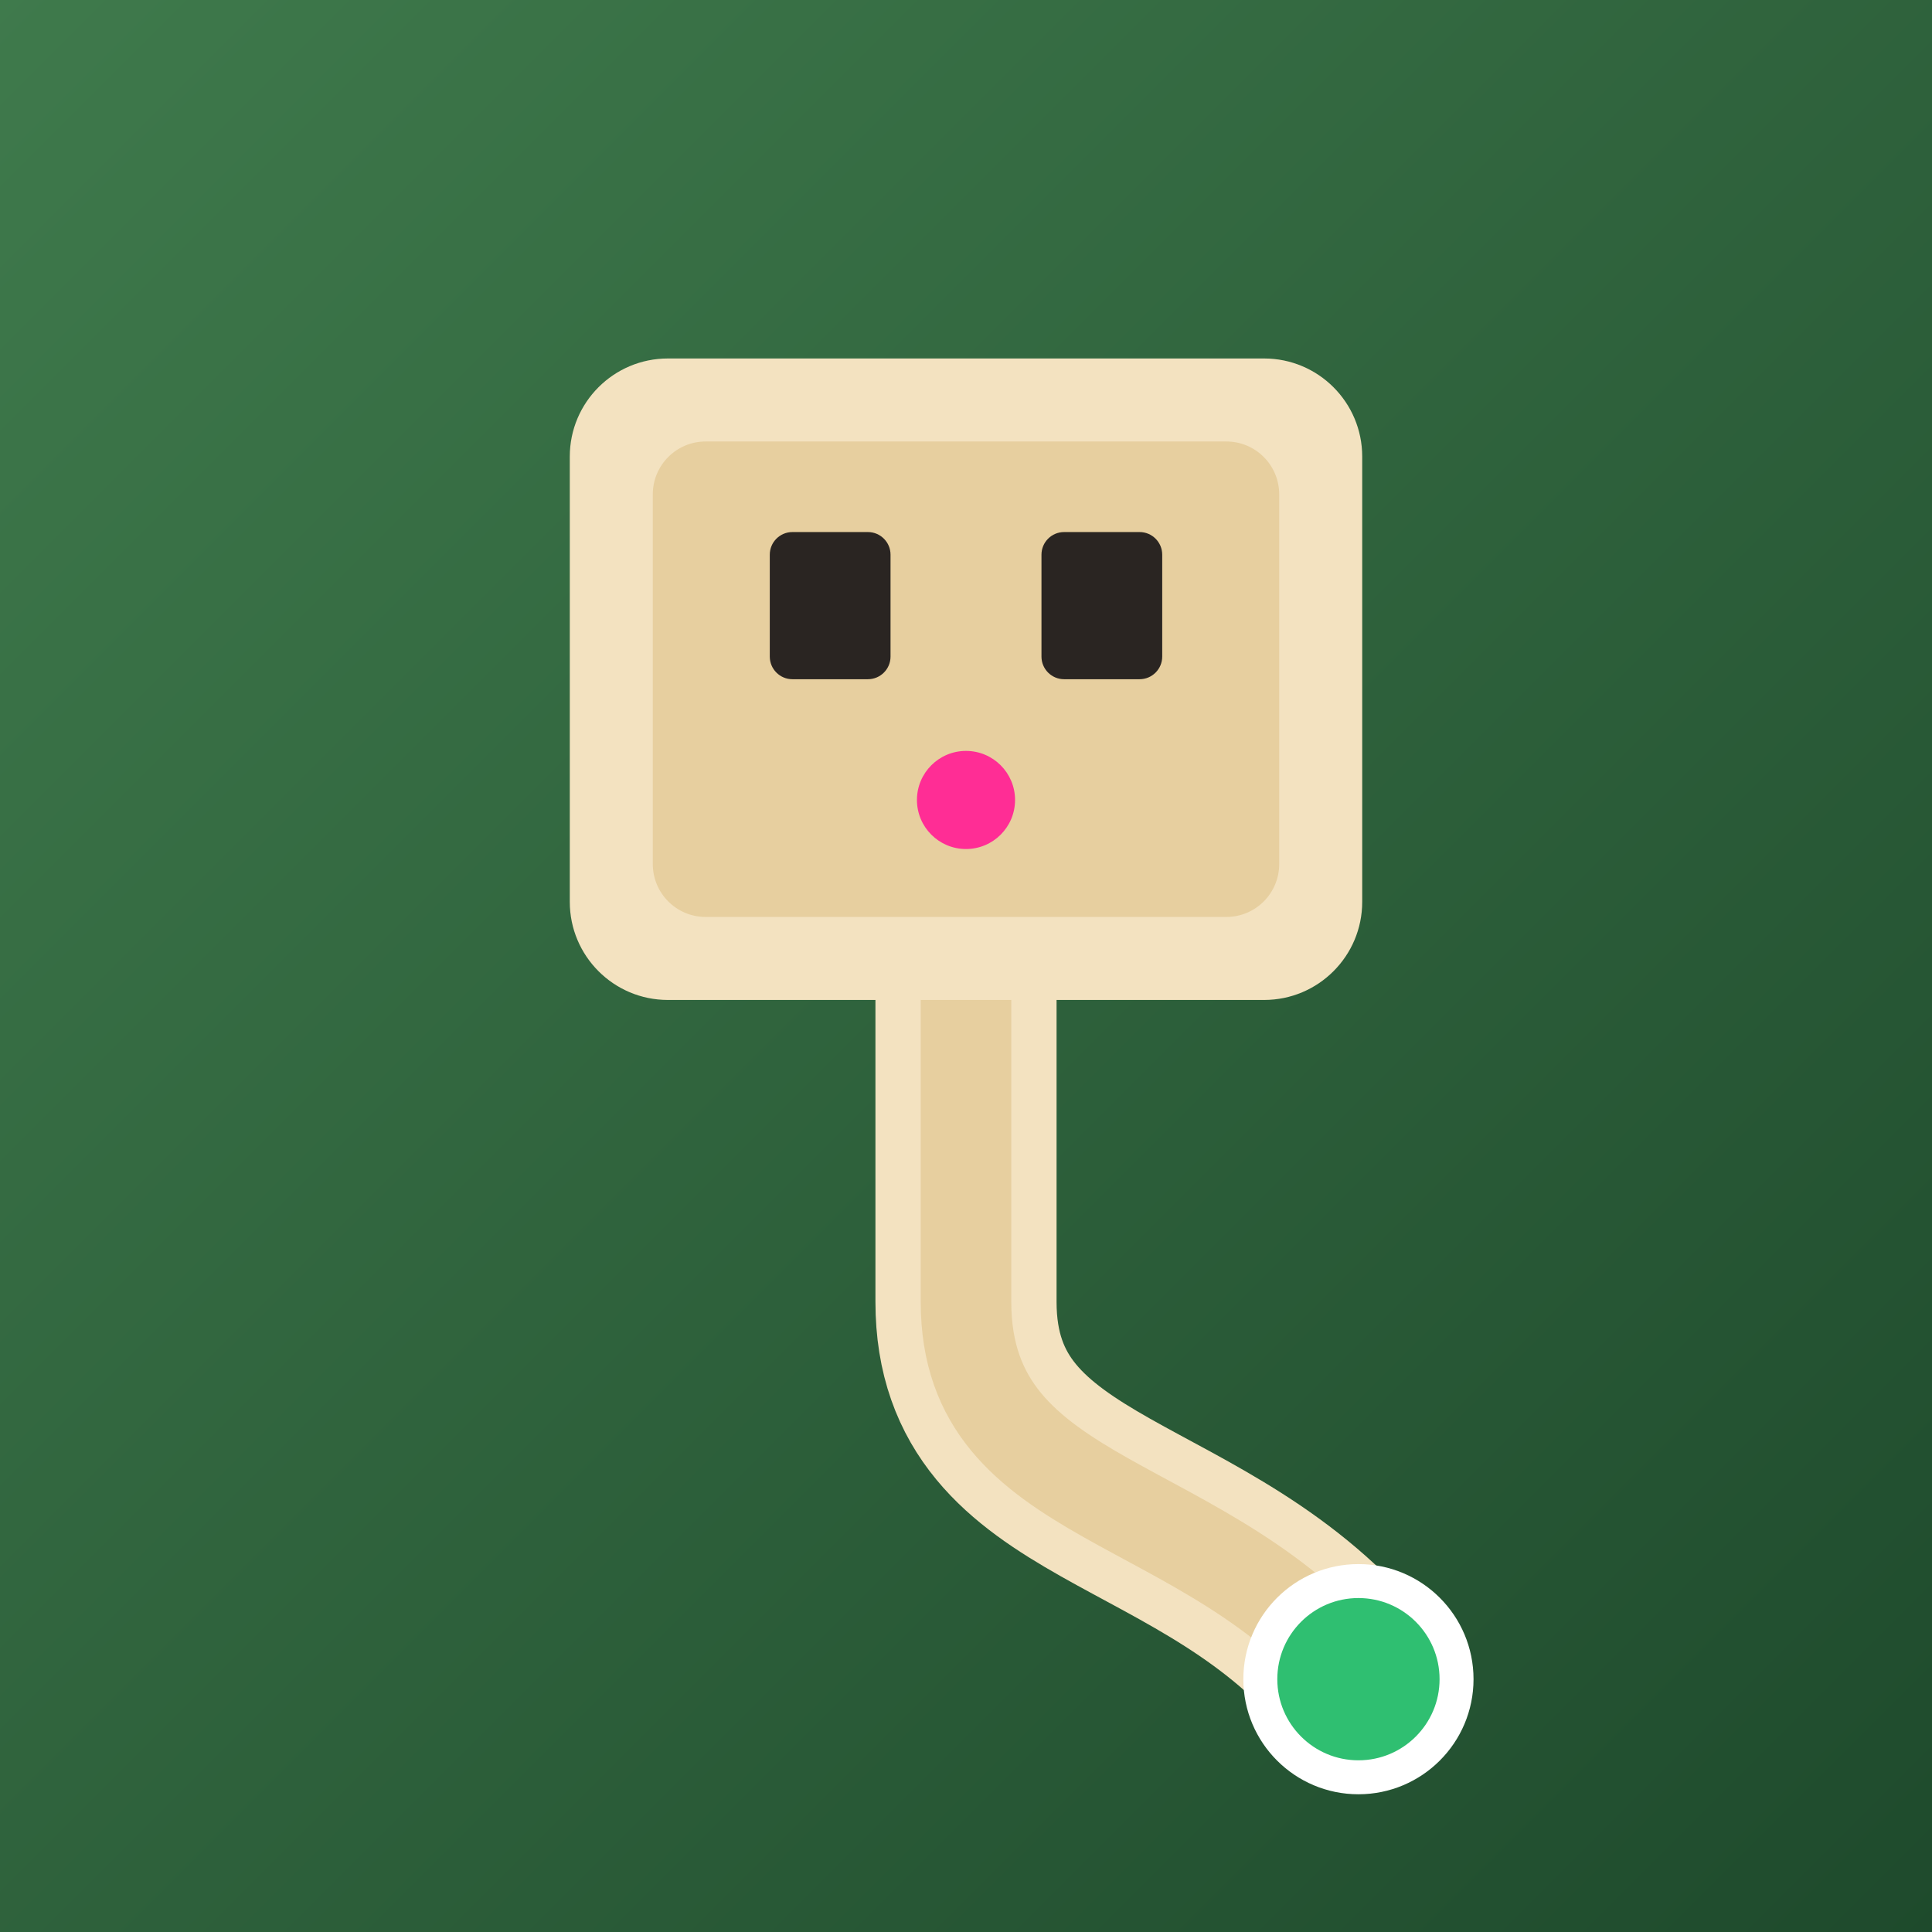
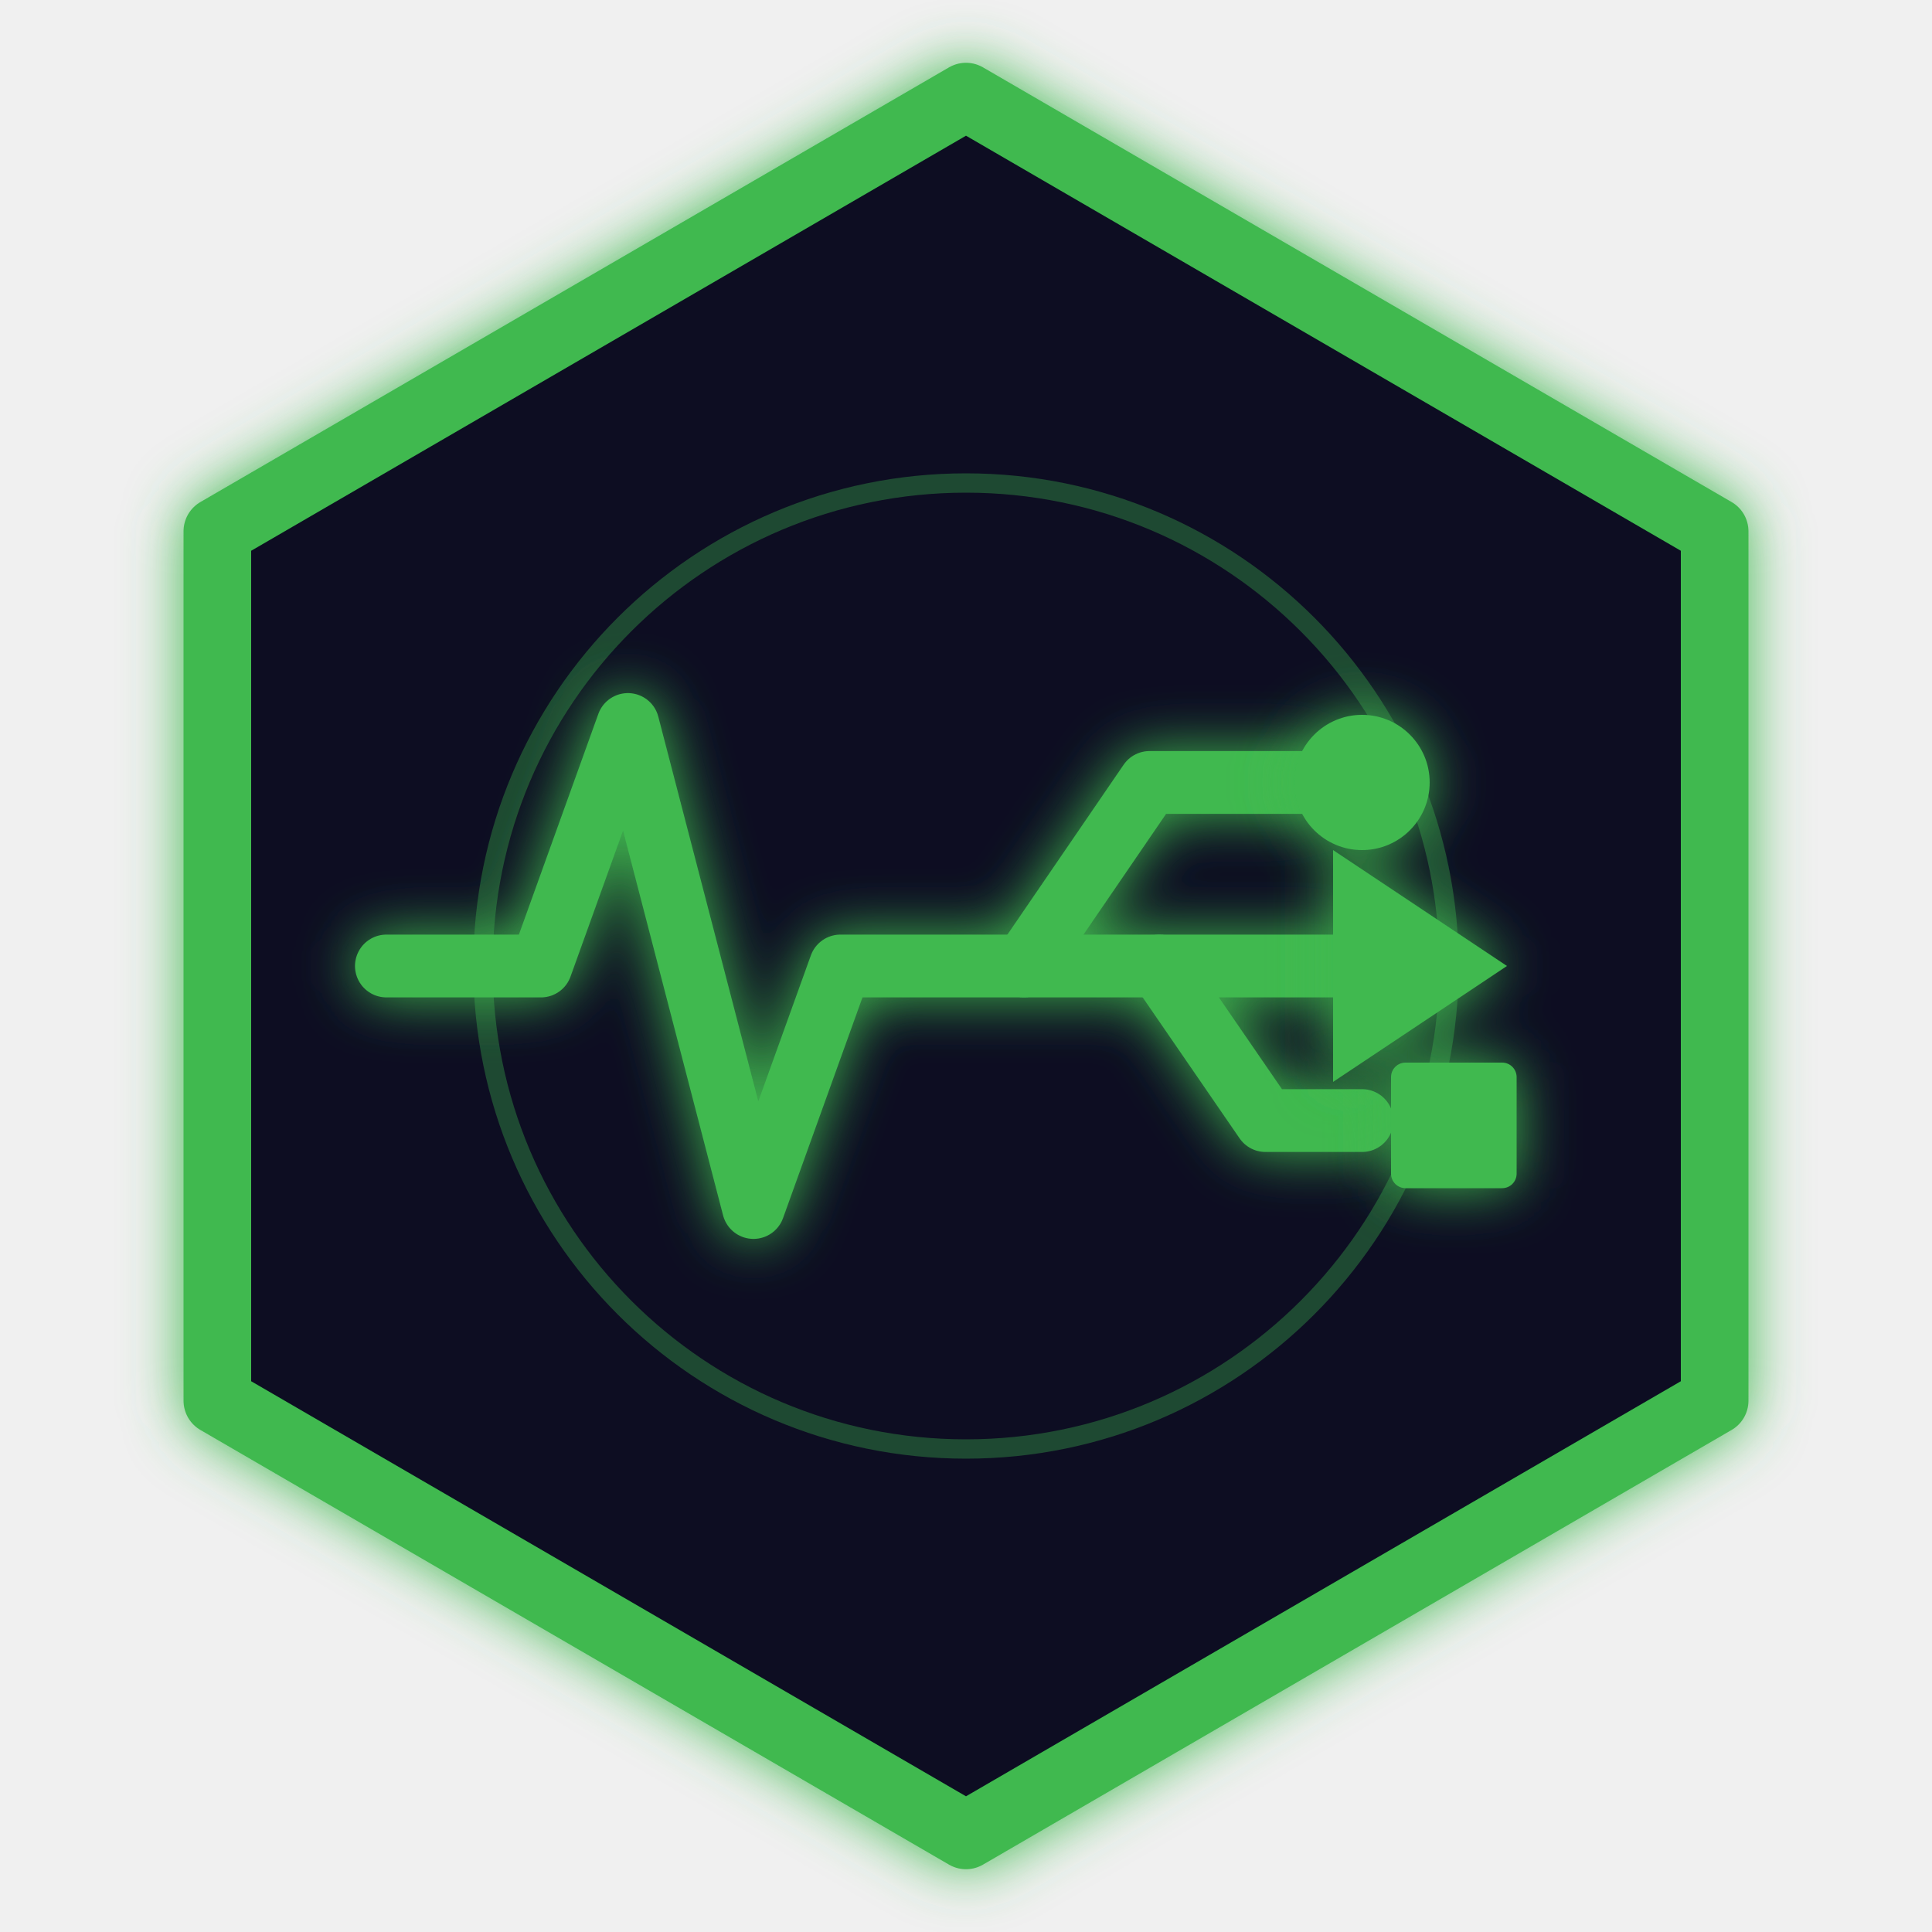
- <svg xmlns="http://www.w3.org/2000/svg" viewBox="0 0 1024 1024">
+ <svg xmlns="http://www.w3.org/2000/svg" viewBox="0 0 400 400" width="400" height="400">
  <defs>
-     <linearGradient id="tierra" x1="0" y1="0" x2="1" y2="1">
-       <stop offset="0" stop-color="#3f7a4c" />
-       <stop offset="1" stop-color="#1e4a2c" />
-     </linearGradient>
+     <filter id="glow" x="-50%" y="-50%" width="200%" height="200%">
+       <feGaussianBlur stdDeviation="6" result="blur" />
+       <feMerge>
+         <feMergeNode in="blur" />
+         <feMergeNode in="SourceGraphic" />
+       </feMerge>
+     </filter>
  </defs>
-   <rect width="1024" height="1024" fill="url(#tierra)" />
-   <path d="M512 520 V 690 C 512 800, 640 790, 720 890" fill="none" stroke="#f3e2c0" stroke-width="96" stroke-linecap="round" />
-   <path d="M512 520 V 690 C 512 800, 640 790, 720 890" fill="none" stroke="#e7cf9f" stroke-width="48" stroke-linecap="round" />
-   <rect x="302" y="190" width="420" height="340" rx="52" fill="#f3e2c0" />
-   <rect x="346" y="234" width="332" height="252" rx="28" fill="#e7cf9f" />
-   <rect x="408" y="282" width="64" height="78" rx="12" fill="#2a2522" />
-   <rect x="552" y="282" width="64" height="78" rx="12" fill="#2a2522" />
-   <circle cx="512" cy="424" r="26" fill="#ff2d95" />
-   <circle cx="720" cy="890" r="52" fill="#2fbf71" stroke="#ffffff" stroke-width="18" />
+   <polygon points="200,20 355,110 355,290 200,380 45,290 45,110" fill="#0a1120" stroke="#3fb950" stroke-width="14" stroke-linejoin="round" filter="url(#glow)" />
+   <circle cx="200" cy="200" r="100" fill="none" stroke="#3fb950" stroke-width="4" opacity="0.35" />
+   <g fill="none" stroke="#3fb950" stroke-width="13" stroke-linecap="round" stroke-linejoin="round" filter="url(#glow)">
+     <polyline points="80,200 112,200 130,150 156,250 174,200 276,200" />
+     <polyline points="212,200 238,162 270,162" />
+     <polyline points="240,200 262,232 282,232" />
+   </g>
+   <g fill="#3fb950" filter="url(#glow)">
+     <polygon points="276,176 312,200 276,224" />
+     <circle cx="282" cy="162" r="14" />
+     <rect x="288" y="220" width="26" height="26" rx="3" />
+   </g>
</svg>
